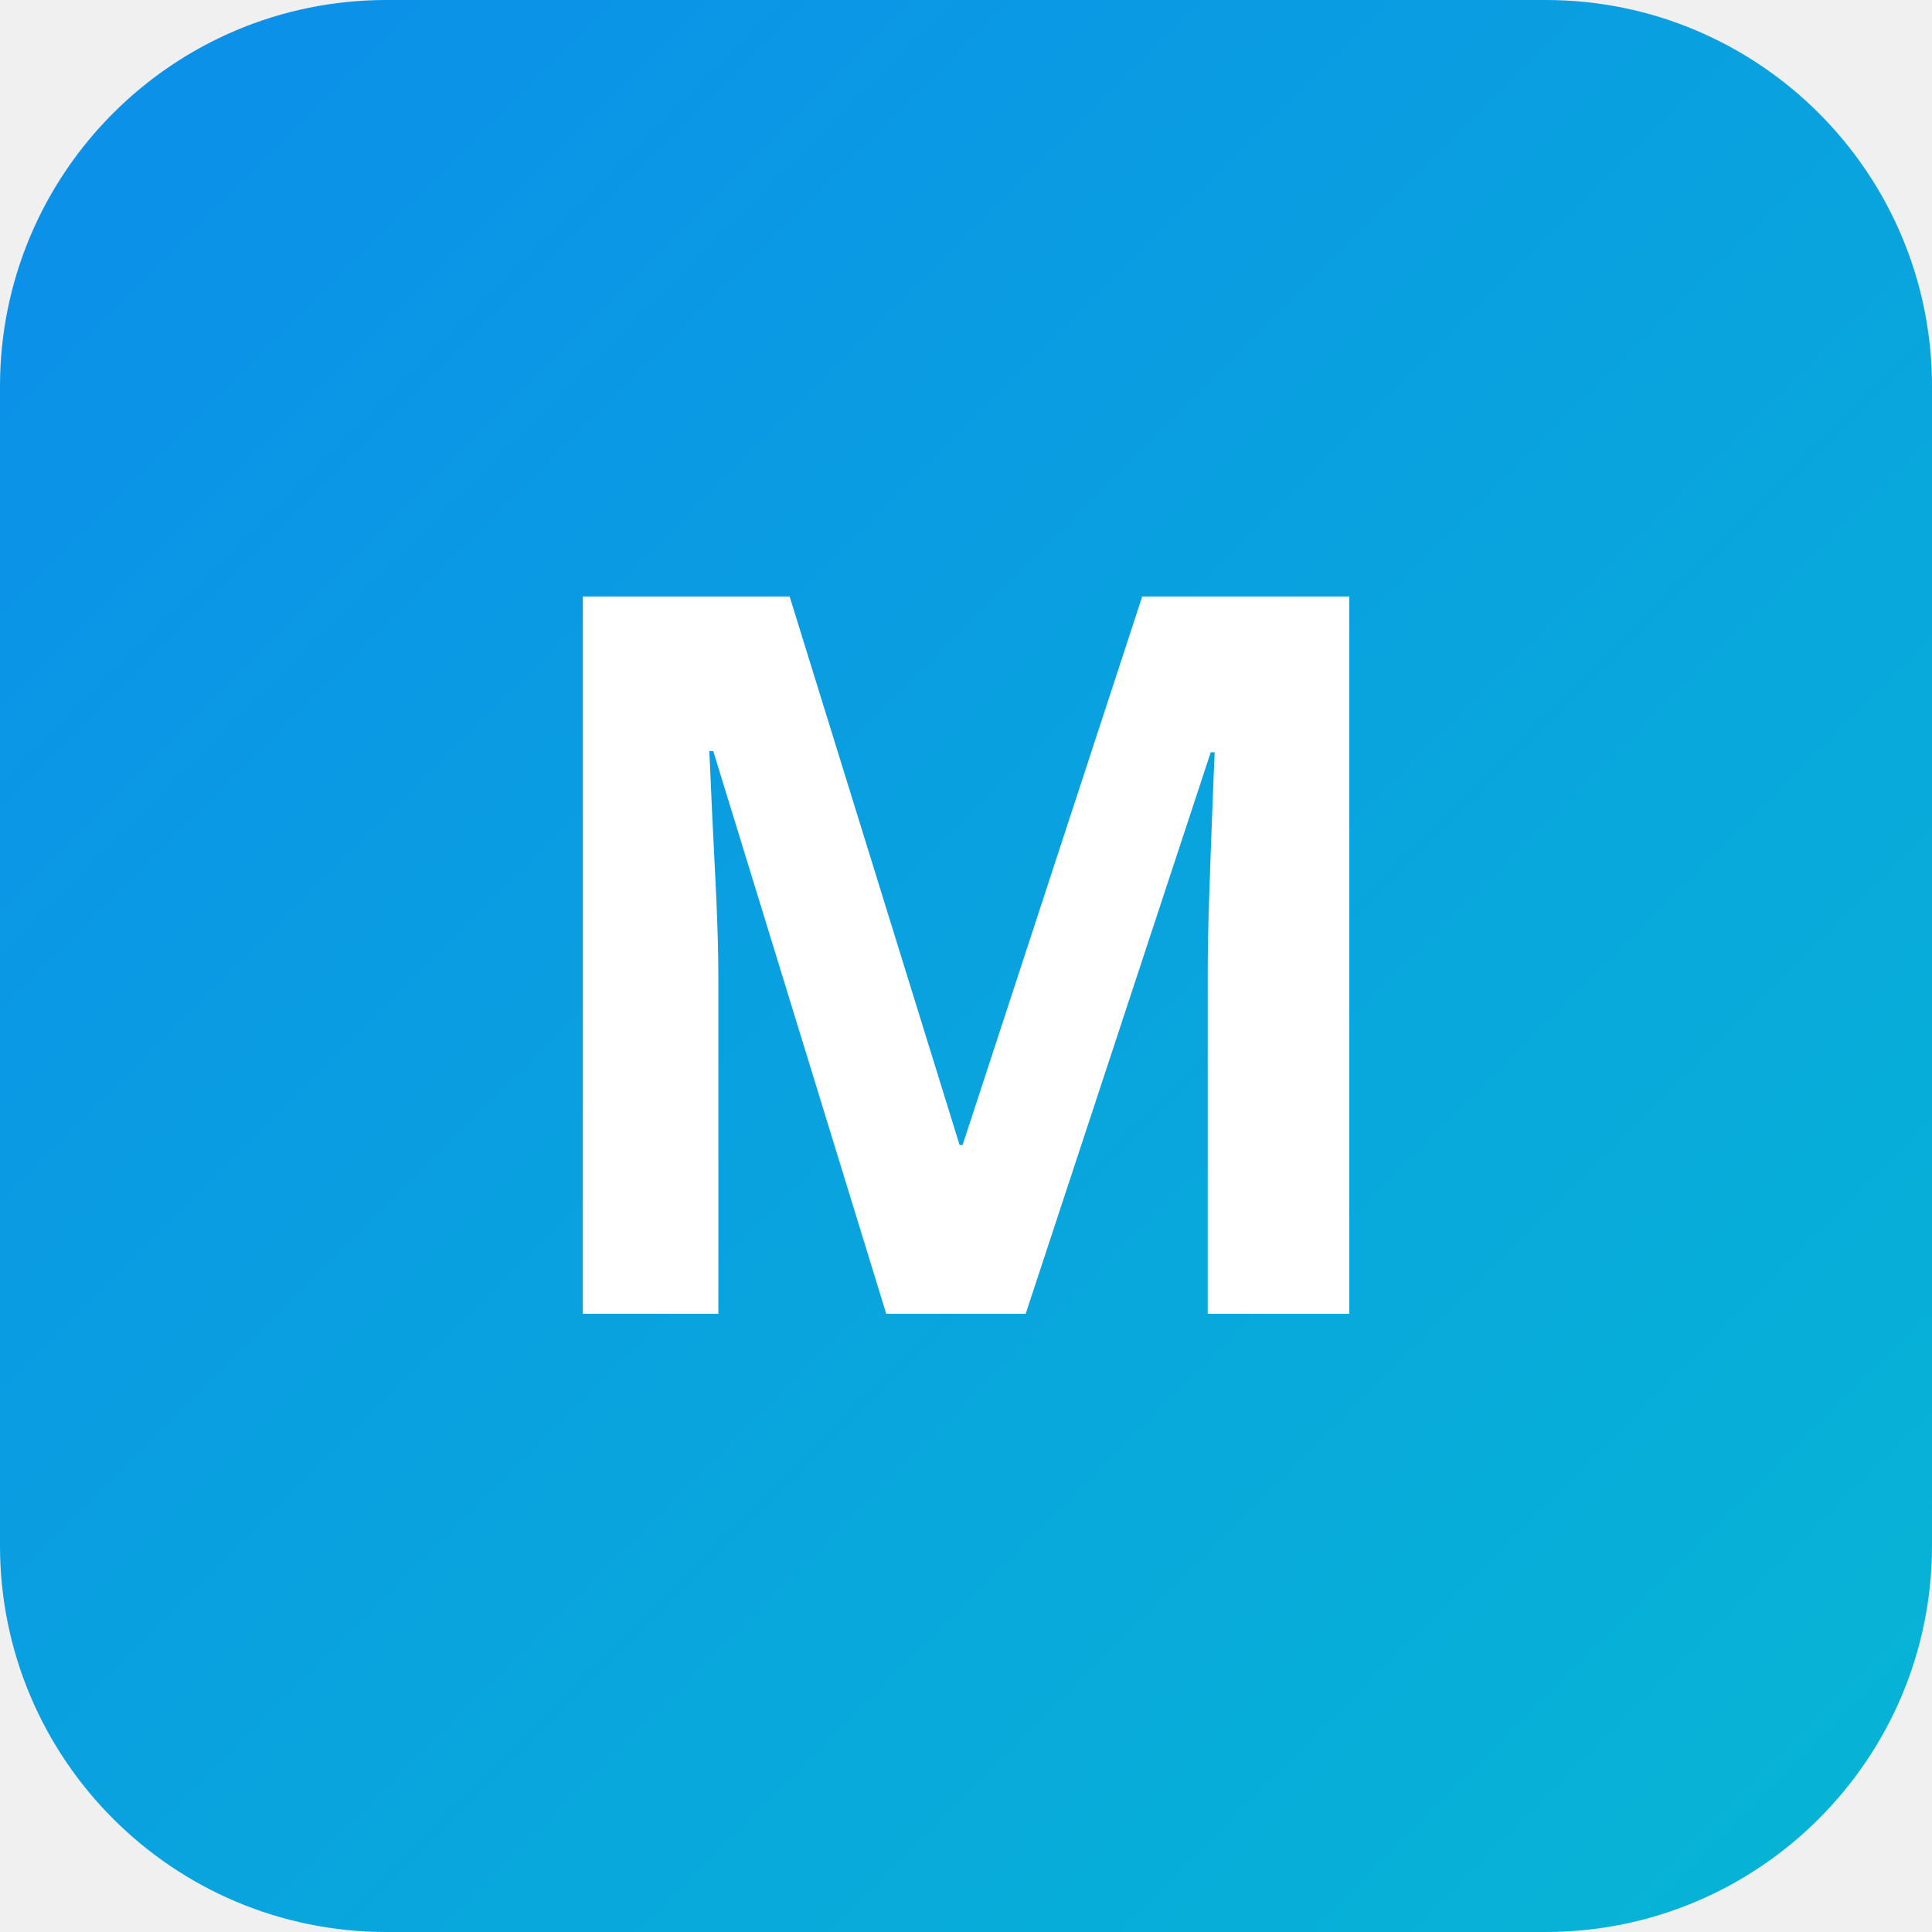
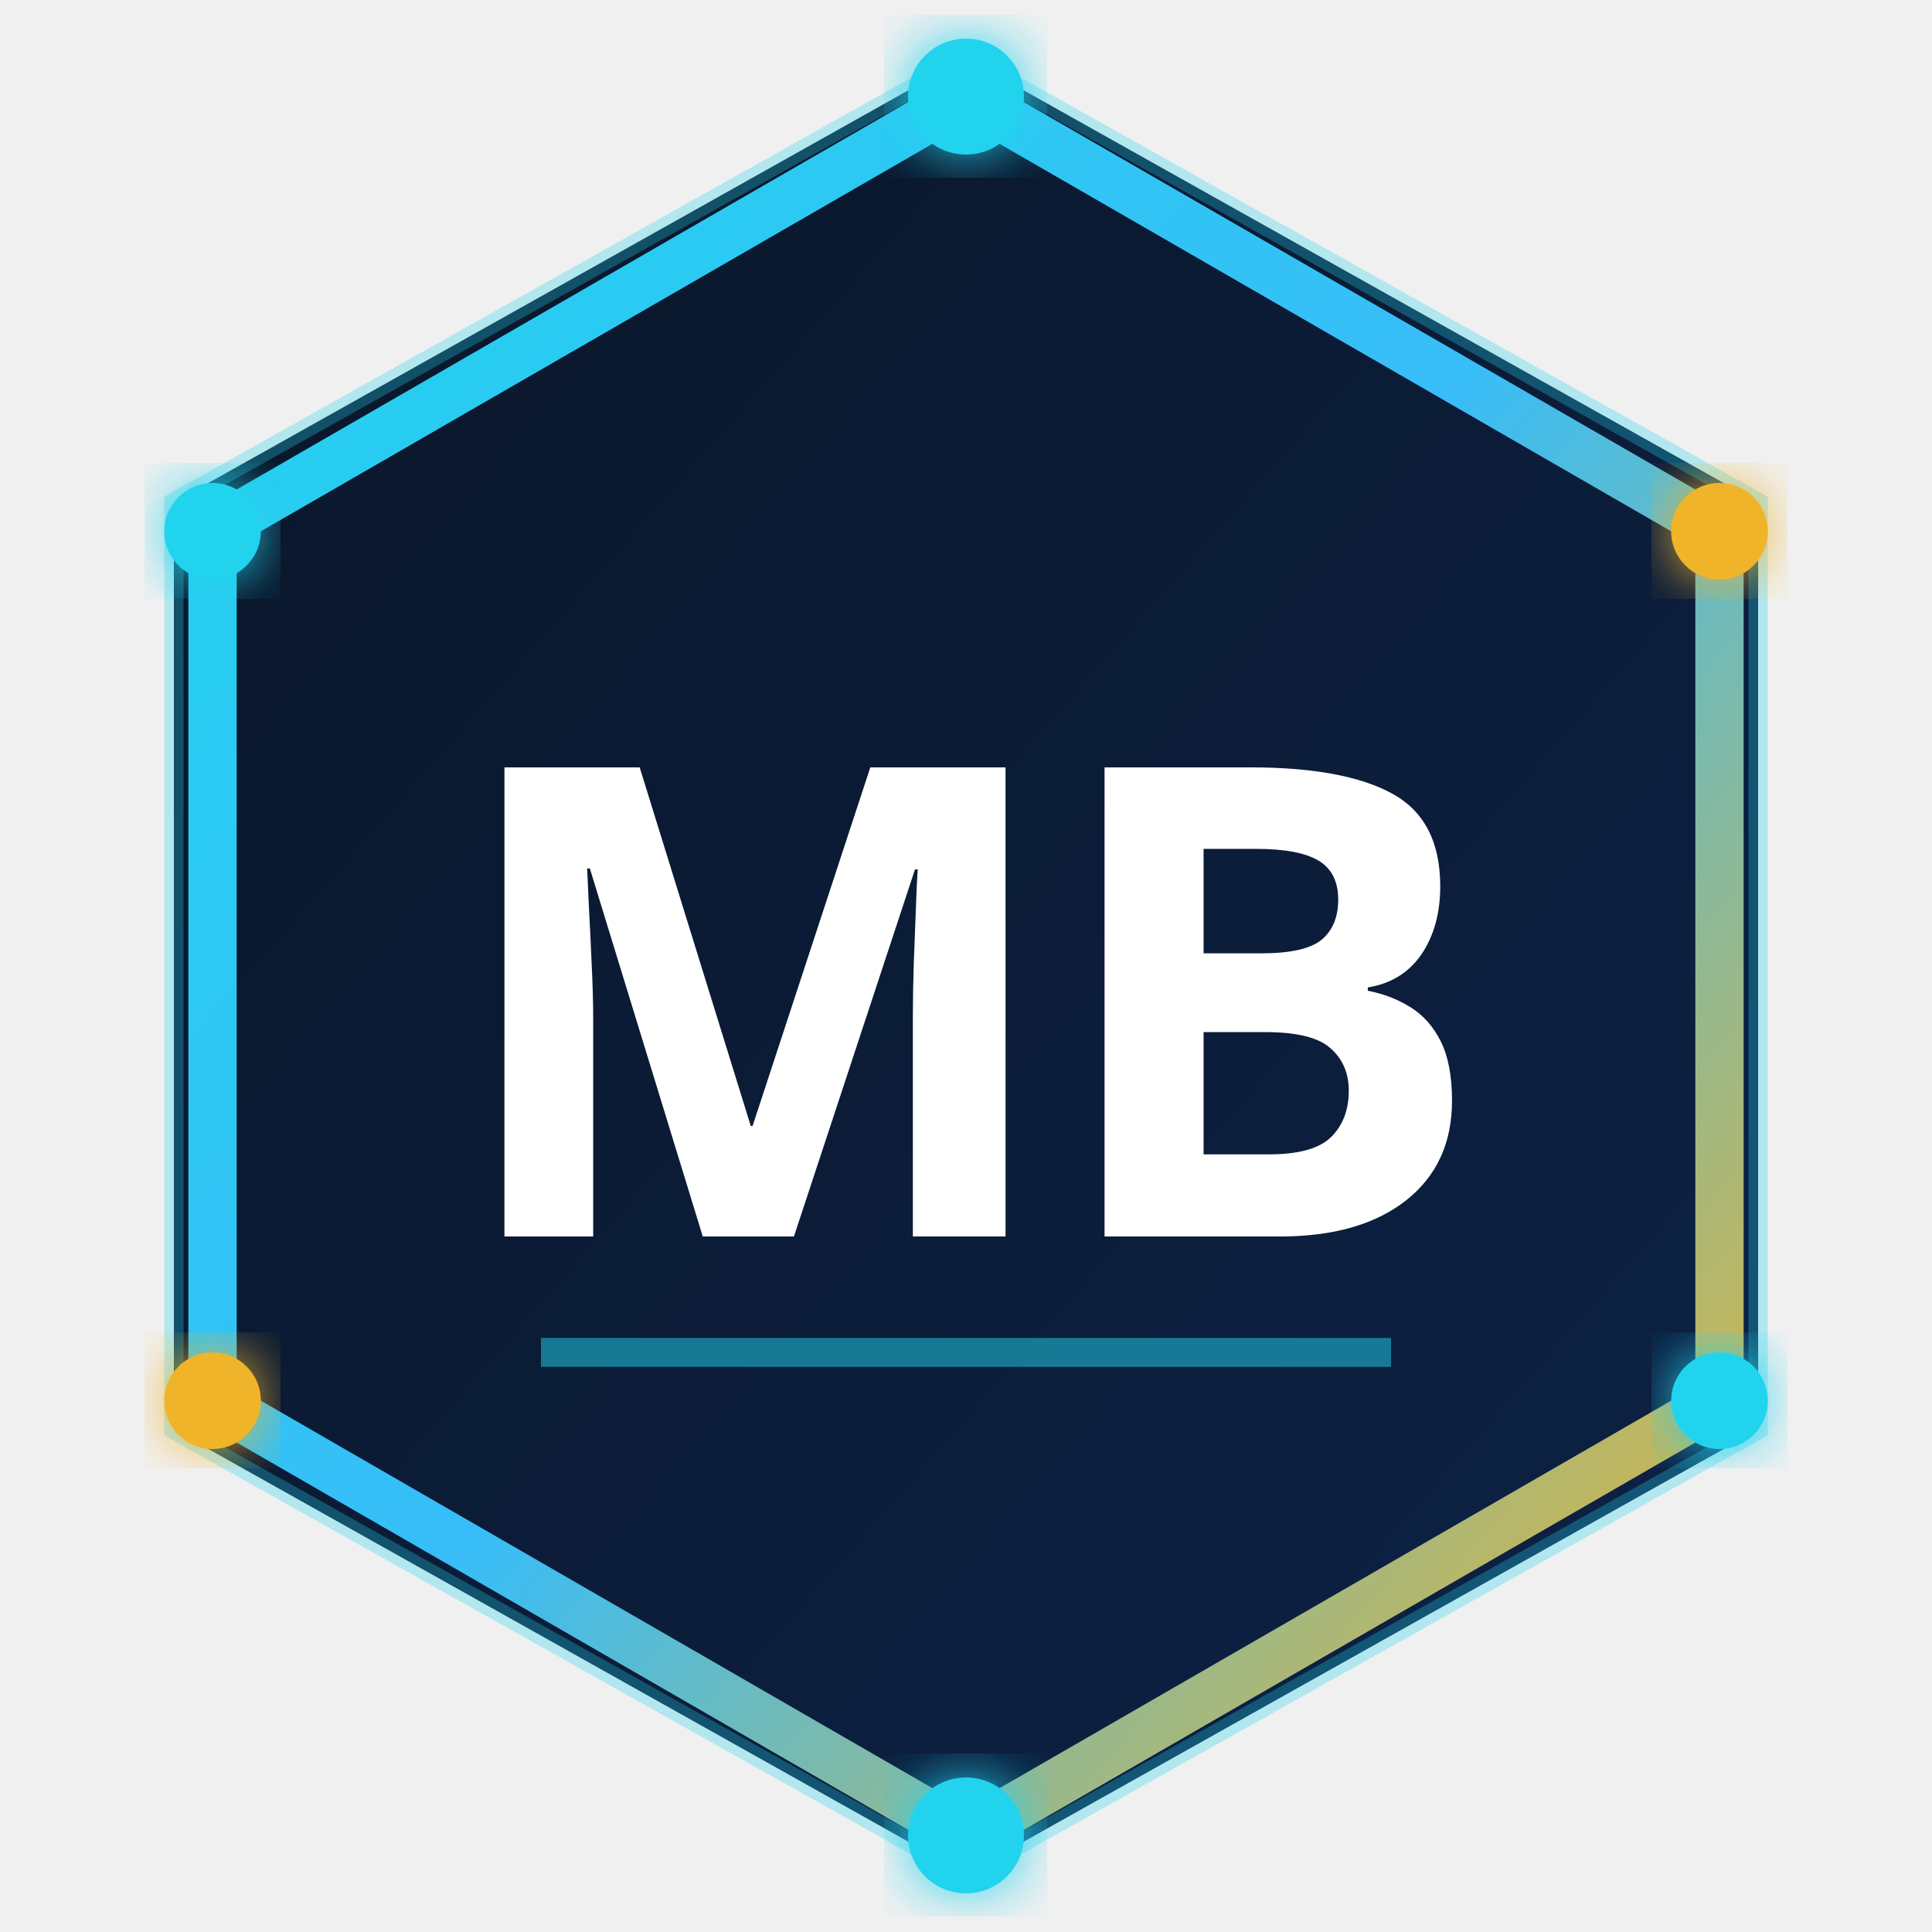
<svg xmlns="http://www.w3.org/2000/svg" viewBox="0 0 100 100">
  <defs>
-     <linearGradient id="g" x1="0%" y1="0%" x2="100%" y2="100%">
-       <stop offset="0%" stop-color="#0c8eea" />
-       <stop offset="100%" stop-color="#06b6d4" />
+     <linearGradient id="bg" x1="0%" y1="0%" x2="100%" y2="100%">
+       <stop offset="0%" stop-color="#0a1628" />
+       <stop offset="100%" stop-color="#0d2247" />
    </linearGradient>
+     <linearGradient id="border" x1="0%" y1="0%" x2="100%" y2="100%">
+       <stop offset="0%" stop-color="#22d3ee" />
+       <stop offset="50%" stop-color="#38bdf8" />
+       <stop offset="100%" stop-color="#f0b429" />
+     </linearGradient>
+     <filter id="glow" x="-20%" y="-20%" width="140%" height="140%">
+       <feGaussianBlur stdDeviation="1.5" result="blur" />
+       <feMerge>
+         <feMergeNode in="blur" />
+         <feMergeNode in="SourceGraphic" />
+       </feMerge>
+     </filter>
  </defs>
-   <rect width="100" height="100" rx="20" fill="url(#g)" />
-   <text x="50" y="68" font-family="system-ui" font-size="52" font-weight="bold" fill="white" text-anchor="middle">M</text>
+   <polygon points="50,3 91,26 91,74 50,97 9,74 9,26" fill="url(#bg)" />
+   <polygon points="50,3 91,26 91,74 50,97 9,74 9,26" fill="none" stroke="#22d3ee" stroke-width="1" opacity="0.3" />
+   <polygon points="50,5 89,27.5 89,72.5 50,95 11,72.5 11,27.5" fill="none" stroke="url(#border)" stroke-width="2.5" />
+   <circle cx="50" cy="5" r="3" fill="#22d3ee" filter="url(#glow)" />
+   <circle cx="89" cy="27.5" r="2.5" fill="#f0b429" filter="url(#glow)" />
+   <circle cx="89" cy="72.5" r="2.5" fill="#22d3ee" filter="url(#glow)" />
+   <circle cx="50" cy="95" r="3" fill="#22d3ee" filter="url(#glow)" />
+   <circle cx="11" cy="72.5" r="2.5" fill="#f0b429" filter="url(#glow)" />
+   <circle cx="11" cy="27.5" r="2.5" fill="#22d3ee" filter="url(#glow)" />
+   <text x="50" y="64" font-family="Arial Black,Impact,system-ui" font-size="34" font-weight="900" fill="white" text-anchor="middle" letter-spacing="-1">MB</text>
+   <line x1="28" y1="70" x2="72" y2="70" stroke="#22d3ee" stroke-width="1.5" opacity="0.5" />
</svg>
